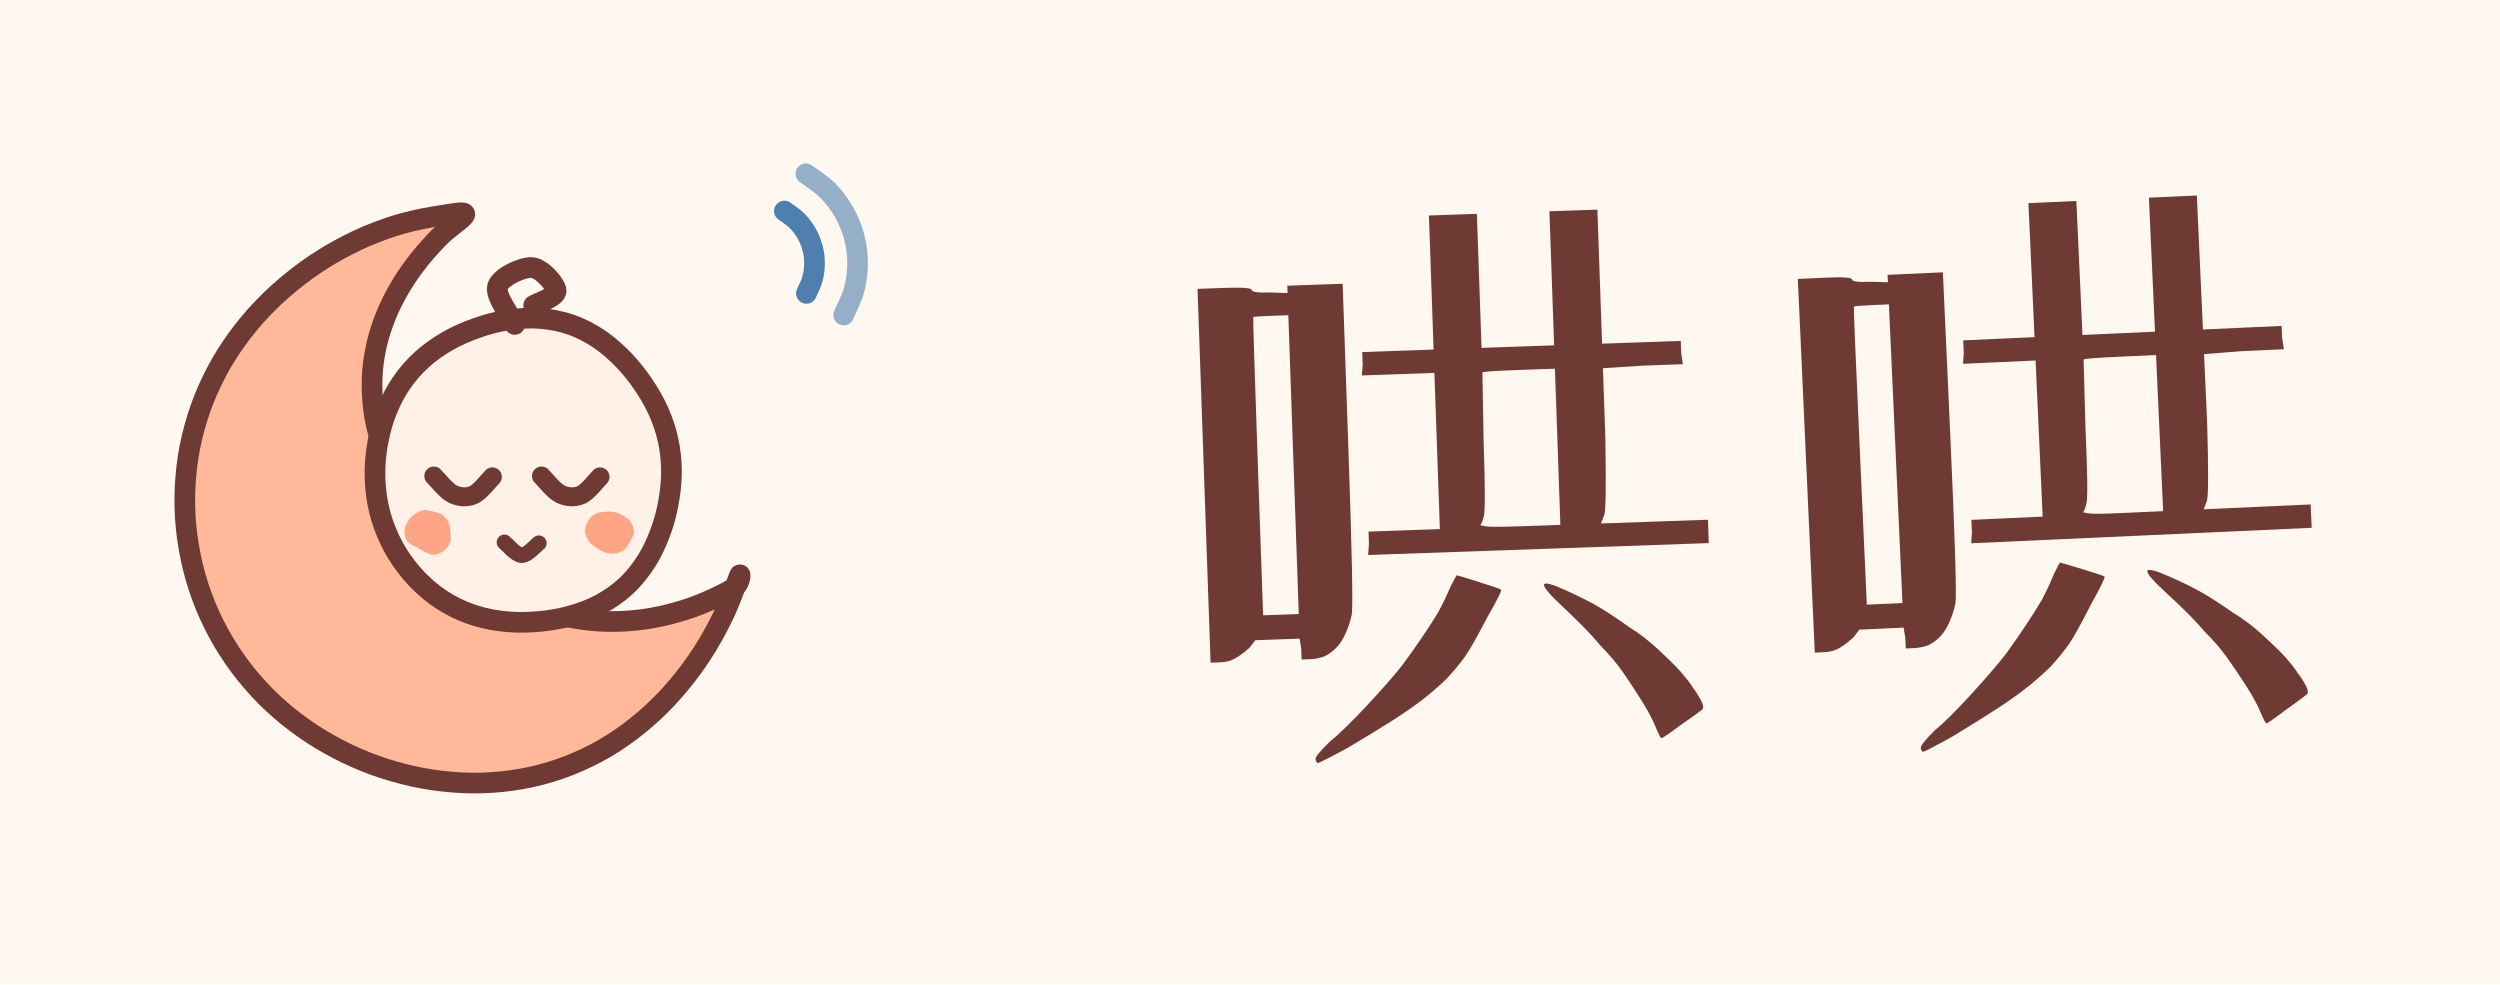
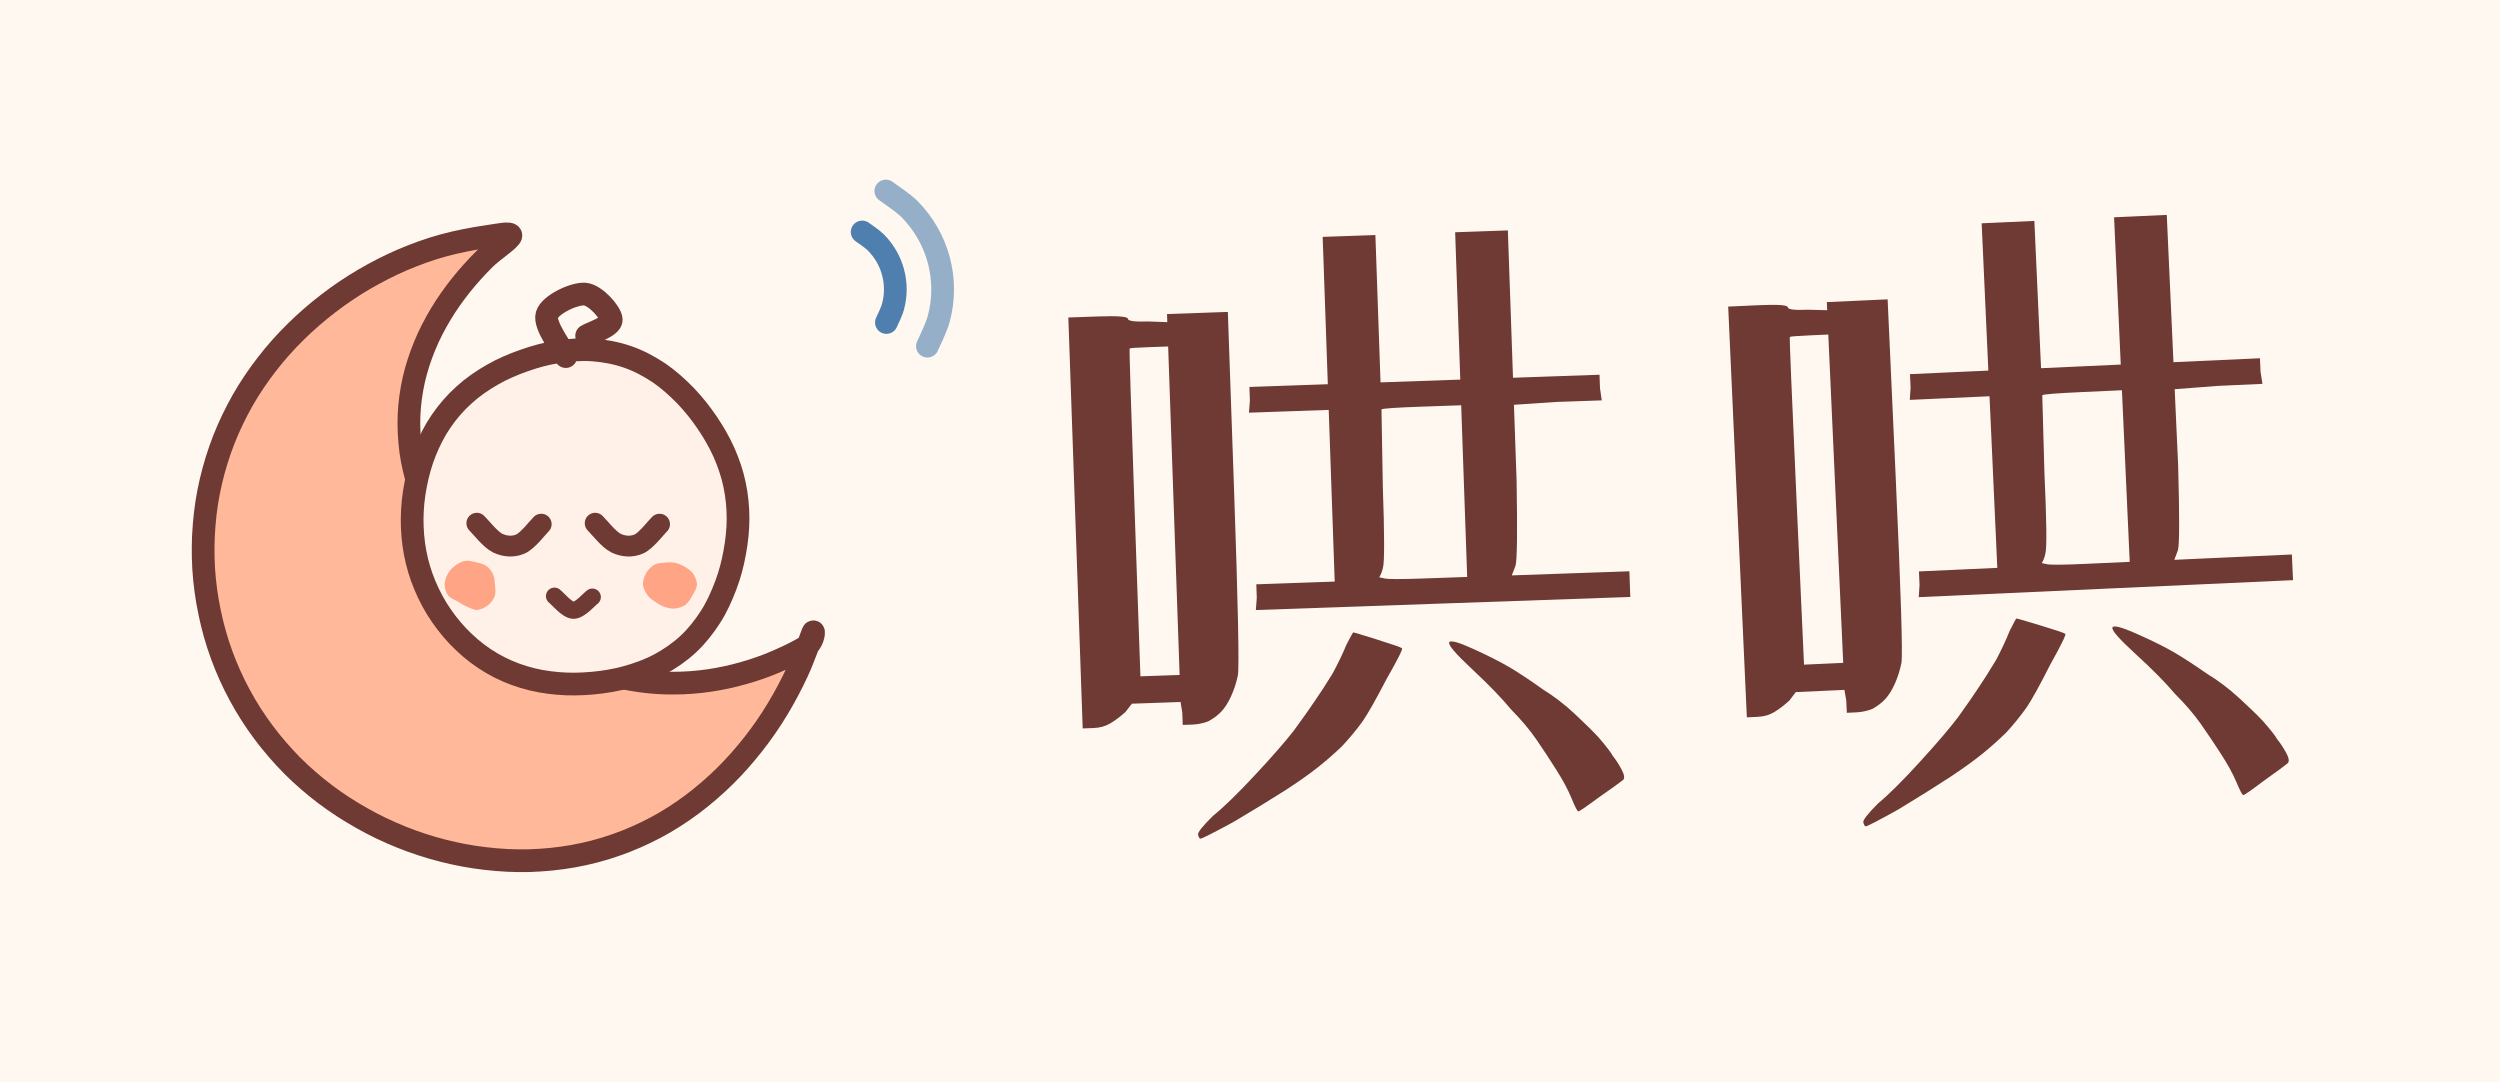
- <svg xmlns="http://www.w3.org/2000/svg" width="1219" height="480" viewBox="0 0 1219 480">
-   <rect width="1219" height="480" fill="#FFF8F0" />
+ <svg xmlns="http://www.w3.org/2000/svg" width="1109" height="480" viewBox="0 0 1109 480">
+   <rect width="1109" height="480" fill="#FFF8F0" />
  <g transform="translate(20,20) scale(.42)">
    <path d="M810.8,620.6 C809.0,625.2 801.0,647.9 794.8,661.3 C788.6,674.7 781.5,688.2 773.7,701.1 C766.0,713.9 757.4,726.4 748.1,738.2 C738.8,750.0 728.8,761.5 718.0,772.1 C707.2,782.7 695.6,792.8 683.4,801.9 C671.2,811.0 658.2,819.4 644.6,826.6 C631.1,833.7 616.9,840.0 602.4,845.0 C587.9,850.1 572.7,854.0 557.6,856.7 C542.5,859.4 526.9,860.9 511.6,861.4 C496.2,861.8 480.7,861.0 465.4,859.2 C450.1,857.5 434.9,854.6 420.0,850.8 C405.1,847.0 390.4,842.2 376.2,836.5 C361.9,830.7 347.9,824.1 334.6,816.5 C321.2,809.0 308.1,800.5 295.9,791.3 C283.6,782.0 271.8,771.8 260.9,760.9 C250.1,749.9 239.8,738.1 230.6,725.7 C221.4,713.4 212.9,700.1 205.6,686.5 C198.2,672.9 191.8,658.6 186.5,644.1 C181.2,629.6 176.9,614.5 173.8,599.3 C170.6,584.2 168.5,568.7 167.5,553.2 C166.6,537.8 166.7,522.2 168.0,506.8 C169.2,491.4 171.6,475.9 175.1,460.9 C178.6,445.9 183.2,431.0 188.8,416.7 C194.4,402.4 201.2,388.4 208.7,375.1 C216.3,361.8 225.0,349.0 234.3,337.0 C243.6,324.9 253.9,313.4 264.7,302.8 C275.5,292.1 287.1,282.1 299.1,272.9 C311.1,263.6 323.8,255.1 336.9,247.4 C349.9,239.8 363.6,232.8 377.5,226.8 C391.5,220.9 405.9,215.6 420.6,211.6 C435.3,207.5 453.7,204.1 465.6,202.4 C477.5,200.7 492.2,197.3 492.0,201.2 C491.7,205.1 473.0,217.1 464.3,225.8 C455.5,234.5 447.2,243.7 439.4,253.4 C431.7,263.1 424.4,273.3 418.0,284.0 C411.6,294.7 405.7,305.9 401.0,317.5 C396.2,329.1 392.2,341.3 389.4,353.6 C386.7,365.8 384.9,378.5 384.4,391.1 C383.9,403.6 384.6,416.4 386.2,428.8 C387.9,441.2 390.9,453.5 394.5,465.4 C398.2,477.2 403.0,488.7 408.3,499.8 C413.6,510.8 419.7,521.5 426.3,531.6 C432.8,541.8 439.9,551.5 447.4,560.9 C454.8,570.2 462.7,579.1 471.1,587.6 C479.4,596.1 488.1,604.3 497.3,611.8 C506.5,619.4 516.1,626.6 526.2,633.1 C536.3,639.6 546.8,645.6 557.8,650.6 C568.7,655.7 580.1,660.2 591.8,663.6 C603.4,667.1 615.4,669.7 627.5,671.4 C639.6,673.2 652.0,674.0 664.2,673.9 C676.5,673.9 688.9,672.9 701.0,671.2 C713.2,669.4 725.4,666.8 737.3,663.4 C749.3,660.1 761.1,655.9 772.5,651.0 C783.9,646.0 799.3,638.9 805.6,633.9 C812.0,628.8 812.6,616.1 810.8,620.6 Z" fill="#FFB89A" stroke="#6E3A33" stroke-width="24" stroke-linejoin="round" />
    <path d="M731.9,500.0 C731.9,511.9 730.6,524.0 728.4,535.8 C726.3,547.6 723.2,559.4 718.9,570.7 C714.6,582.1 709.5,593.5 702.9,603.8 C696.3,614.1 688.4,624.2 679.4,632.6 C670.4,641.0 659.8,648.3 649.0,654.1 C638.2,659.9 626.2,664.2 614.4,667.5 C602.6,670.8 590.4,672.8 578.3,673.9 C566.2,675.0 553.8,675.3 541.7,674.2 C529.6,673.2 517.2,671.1 505.6,667.5 C493.9,664.0 482.3,659.0 471.8,652.8 C461.2,646.7 451.2,639.0 442.4,630.6 C433.5,622.3 425.5,612.7 418.6,602.7 C411.7,592.8 405.8,581.8 401.2,570.7 C396.5,559.6 393.0,547.7 390.8,536.0 C388.6,524.2 387.6,512.0 387.7,500.0 C387.8,488.0 389.1,475.9 391.4,464.2 C393.7,452.4 396.9,440.6 401.4,429.4 C405.9,418.2 411.5,407.1 418.4,397.1 C425.2,387.1 433.5,377.6 442.5,369.5 C451.5,361.3 461.8,354.2 472.3,348.2 C482.9,342.1 494.3,337.2 505.8,333.2 C517.3,329.1 529.3,325.8 541.5,324.0 C553.7,322.1 566.4,321.1 578.7,322.0 C591.0,322.9 603.8,325.3 615.4,329.4 C627.1,333.4 638.5,339.6 648.7,346.4 C658.8,353.3 668.1,361.8 676.6,370.5 C685.0,379.3 692.6,388.9 699.3,398.8 C706.0,408.7 712.1,419.2 717.0,430.1 C721.8,441.0 725.8,452.6 728.2,464.2 C730.7,475.9 731.9,488.1 731.9,500.0 Z" fill="#FFF1E8" stroke="#6E3A33" stroke-width="24" />
    <path d="M550.0,329.0 C546.7,321.7 526.7,296.0 530.0,285.0 C533.3,274.0 558.7,262.2 570.0,263.0 C581.3,263.8 597.7,282.7 598.0,290.0 C598.3,297.3 576.3,304.2 572.0,307.0" fill="none" stroke="#6E3A33" stroke-width="24" stroke-linecap="round" />
    <path d="M456.0,505.0 C459.7,508.5 470.3,522.3 478.0,526.0 C485.7,529.7 494.3,530.3 502.0,527.0 C509.7,523.7 520.3,509.5 524.0,506.0" fill="none" stroke="#6E3A33" stroke-width="22" stroke-linecap="round" />
    <path d="M581.0,505.0 C584.7,508.5 595.3,522.3 603.0,526.0 C610.7,529.7 619.3,530.3 627.0,527.0 C634.7,523.7 645.3,509.5 649.0,506.0" fill="none" stroke="#6E3A33" stroke-width="22" stroke-linecap="round" />
    <path d="M475.2,570.0 C475.5,573.9 476.2,578.4 474.9,582.0 C473.6,585.7 470.6,589.5 467.5,591.9 C464.3,594.3 459.8,596.4 456.1,596.6 C452.3,596.7 448.2,594.2 444.8,592.8 C441.4,591.3 439.0,589.6 435.9,587.7 C432.7,585.9 428.3,584.5 425.9,581.6 C423.6,578.6 422.0,573.9 422.0,570.0 C421.9,566.1 423.5,561.6 425.5,558.2 C427.4,554.8 430.4,551.6 433.6,549.4 C436.7,547.1 440.6,545.2 444.2,544.7 C447.9,544.2 451.8,545.4 455.4,546.3 C459.0,547.2 463.0,547.9 465.9,550.0 C468.9,552.1 471.6,555.5 473.1,558.9 C474.7,562.2 474.9,566.1 475.2,570.0 Z" fill="#FF9874" opacity=".85" />
    <path d="M688.5,570.0 C688.3,573.9 685.6,577.9 683.7,581.4 C681.7,584.9 679.6,588.6 676.7,590.9 C673.7,593.2 669.4,594.6 665.7,595.1 C662.1,595.5 658.1,594.6 654.6,593.5 C651.2,592.4 648.2,590.6 645.2,588.6 C642.2,586.5 638.7,584.4 636.5,581.3 C634.2,578.2 631.8,573.9 631.5,570.0 C631.2,566.1 632.8,561.3 634.7,557.8 C636.7,554.3 639.9,550.9 643.2,549.0 C646.6,547.1 651.0,547.0 654.7,546.6 C658.3,546.2 661.8,546.1 665.3,546.8 C668.7,547.5 672.1,548.9 675.3,550.8 C678.5,552.7 682.3,555.0 684.4,558.2 C686.6,561.4 688.6,566.1 688.5,570.0 Z" fill="#FF9874" opacity=".85" />
    <path d="M538.0,582.0 C541.3,584.5 551.3,596.8 558.0,597.0 C564.7,597.2 574.7,585.3 578.0,583.0" fill="none" stroke="#6E3A33" stroke-width="18" stroke-linecap="round" />
    <path d="M863.0,197.4 C865.4,199.2 873.2,204.2 877.5,208.5 C881.8,212.8 885.6,217.8 888.6,223.0 C891.6,228.2 894.1,234.0 895.6,239.9 C897.2,245.7 898.0,252.0 898.0,258.0 C898.0,264.0 897.2,270.3 895.6,276.1 C894.1,282.0 889.8,290.2 888.6,293.0" fill="none" stroke="#4E7FAE" stroke-width="24" stroke-linecap="round" opacity="1" />
    <path d="M888.0,154.1 C892.1,157.3 905.5,165.8 912.9,173.1 C920.2,180.5 926.7,189.0 931.9,198.0 C937.1,207.0 941.2,216.9 943.9,226.9 C946.6,236.9 948.0,247.6 948.0,258.0 C948.0,268.4 946.6,279.1 943.9,289.1 C941.2,299.1 933.9,313.2 931.9,318.0" fill="none" stroke="#4E7FAE" stroke-width="24" stroke-linecap="round" opacity="0.6" />
  </g>
-   <path transform="translate(560.0,350.0) rotate(-2.0) scale(0.3,-0.3)" d="M562 800V690V582H620H680V690V800H718H758V690V582H822H886V562L888 544H822L758 542V430Q756 316 752 304L746 290H832H920V272V252H644H366L368 270V290H426H484V418V544H426H366L368 562V582H426H484V690V800H522ZM562 542Q562 538 560 428Q560 320 556 308Q554 300 550 294L558 292Q566 290 614 290H680V418V544H622Q564 544 562 542ZM222 684 250 682V688V694H296H340V434Q340 174 336 156Q332 140 325.0 126.0Q318 112 310.0 104.0Q302 96 290 90Q278 86 266 86H252V104L250 120H214H178L168 108Q156 98 145.0 92.0Q134 86 120 86H104V390V694H148Q192 694 192.0 689.0Q192 684 222 684ZM192 402V160H222H250V402V646H222Q194 646 193.0 645.0Q192 644 192 402ZM544 202Q578 190 580 188Q582 186 556 144Q530 98 518 82Q504 64 486 46Q468 30 449.0 16.0Q430 2 400 -16Q366 -36 322 -60Q274 -84 272.0 -83.0Q270 -82 269.0 -77.0Q268 -72 292 -50Q316 -32 356 8Q396 48 416 72Q438 100 448 114Q460 130 476 154Q490 178 498 196Q508 214 509.0 214.0Q510 214 544 202ZM786 120Q810 104 832 82Q854 60 866 46Q882 26 886 18Q892 10 898 -2Q904 -14 900 -18Q892 -24 864 -42Q832 -64 832 -62Q830 -62 823.0 -43.0Q816 -24 802 0Q788 24 774 46Q760 68 738 92Q718 118 682 154Q648 188 650.0 194.0Q652 200 686.0 183.0Q720 166 740.0 153.0Q760 140 786 120Z" fill="#6E3A33" />
-   <path transform="translate(854.9,345.4) rotate(-2.6) scale(0.3,-0.3)" d="M562 800V690V582H620H680V690V800H718H758V690V582H822H886V562L888 544H822L758 542V430Q756 316 752 304L746 290H832H920V272V252H644H366L368 270V290H426H484V418V544H426H366L368 562V582H426H484V690V800H522ZM562 542Q562 538 560 428Q560 320 556 308Q554 300 550 294L558 292Q566 290 614 290H680V418V544H622Q564 544 562 542ZM222 684 250 682V688V694H296H340V434Q340 174 336 156Q332 140 325.0 126.0Q318 112 310.0 104.0Q302 96 290 90Q278 86 266 86H252V104L250 120H214H178L168 108Q156 98 145.0 92.0Q134 86 120 86H104V390V694H148Q192 694 192.0 689.0Q192 684 222 684ZM192 402V160H222H250V402V646H222Q194 646 193.0 645.0Q192 644 192 402ZM544 202Q578 190 580 188Q582 186 556 144Q530 98 518 82Q504 64 486 46Q468 30 449.0 16.0Q430 2 400 -16Q366 -36 322 -60Q274 -84 272.0 -83.0Q270 -82 269.0 -77.0Q268 -72 292 -50Q316 -32 356 8Q396 48 416 72Q438 100 448 114Q460 130 476 154Q490 178 498 196Q508 214 509.0 214.0Q510 214 544 202ZM786 120Q810 104 832 82Q854 60 866 46Q882 26 886 18Q892 10 898 -2Q904 -14 900 -18Q892 -24 864 -42Q832 -64 832 -62Q830 -62 823.0 -43.0Q816 -24 802 0Q788 24 774 46Q760 68 738 92Q718 118 682 154Q648 188 650.0 194.0Q652 200 686.0 183.0Q720 166 740.0 153.0Q760 140 786 120Z" fill="#6E3A33" />
+   <path transform="translate(450.0,350.0) rotate(-2.0) scale(0.3,-0.3)" d="M562 800V690V582H620H680V690V800H718H758V690V582H822H886V562L888 544H822L758 542V430Q756 316 752 304L746 290H832H920V272V252H644H366L368 270V290H426H484V418V544H426H366L368 562V582H426H484V690V800H522ZM562 542Q562 538 560 428Q560 320 556 308Q554 300 550 294L558 292Q566 290 614 290H680V418V544H622Q564 544 562 542ZM222 684 250 682V688V694H296H340V434Q340 174 336 156Q332 140 325.0 126.0Q318 112 310.0 104.0Q302 96 290 90Q278 86 266 86H252V104L250 120H214H178L168 108Q156 98 145.0 92.0Q134 86 120 86H104V390V694H148Q192 694 192.0 689.0Q192 684 222 684ZM192 402V160H222H250V402V646H222Q194 646 193.0 645.0Q192 644 192 402ZM544 202Q578 190 580 188Q582 186 556 144Q530 98 518 82Q504 64 486 46Q468 30 449.0 16.0Q430 2 400 -16Q366 -36 322 -60Q274 -84 272.0 -83.0Q270 -82 269.0 -77.0Q268 -72 292 -50Q316 -32 356 8Q396 48 416 72Q438 100 448 114Q460 130 476 154Q490 178 498 196Q508 214 509.0 214.0Q510 214 544 202ZM786 120Q810 104 832 82Q854 60 866 46Q882 26 886 18Q892 10 898 -2Q904 -14 900 -18Q892 -24 864 -42Q832 -64 832 -62Q830 -62 823.0 -43.0Q816 -24 802 0Q788 24 774 46Q760 68 738 92Q718 118 682 154Q648 188 650.0 194.0Q652 200 686.0 183.0Q720 166 740.0 153.0Q760 140 786 120Z" fill="#6E3A33" />
+   <path transform="translate(744.9,345.4) rotate(-2.6) scale(0.3,-0.3)" d="M562 800V690V582H620H680V690V800H718H758V690V582H822H886V562L888 544H822L758 542V430Q756 316 752 304L746 290H832H920V272V252H644H366L368 270V290H426H484V418V544H426H366L368 562V582H426H484V690V800H522ZM562 542Q562 538 560 428Q560 320 556 308Q554 300 550 294L558 292Q566 290 614 290H680V418V544H622Q564 544 562 542ZM222 684 250 682V688V694H296H340V434Q340 174 336 156Q332 140 325.0 126.0Q318 112 310.0 104.0Q302 96 290 90Q278 86 266 86H252V104L250 120H214H178L168 108Q156 98 145.0 92.0Q134 86 120 86H104V390V694H148Q192 694 192.0 689.0Q192 684 222 684ZM192 402V160H222H250V402V646H222Q194 646 193.0 645.0Q192 644 192 402ZM544 202Q578 190 580 188Q582 186 556 144Q530 98 518 82Q504 64 486 46Q468 30 449.0 16.0Q430 2 400 -16Q366 -36 322 -60Q274 -84 272.0 -83.0Q270 -82 269.0 -77.0Q268 -72 292 -50Q316 -32 356 8Q396 48 416 72Q438 100 448 114Q460 130 476 154Q490 178 498 196Q508 214 509.0 214.0Q510 214 544 202ZM786 120Q810 104 832 82Q854 60 866 46Q882 26 886 18Q892 10 898 -2Q904 -14 900 -18Q892 -24 864 -42Q832 -64 832 -62Q830 -62 823.0 -43.0Q816 -24 802 0Q788 24 774 46Q760 68 738 92Q718 118 682 154Q648 188 650.0 194.0Q652 200 686.0 183.0Q720 166 740.0 153.0Q760 140 786 120Z" fill="#6E3A33" />
</svg>
